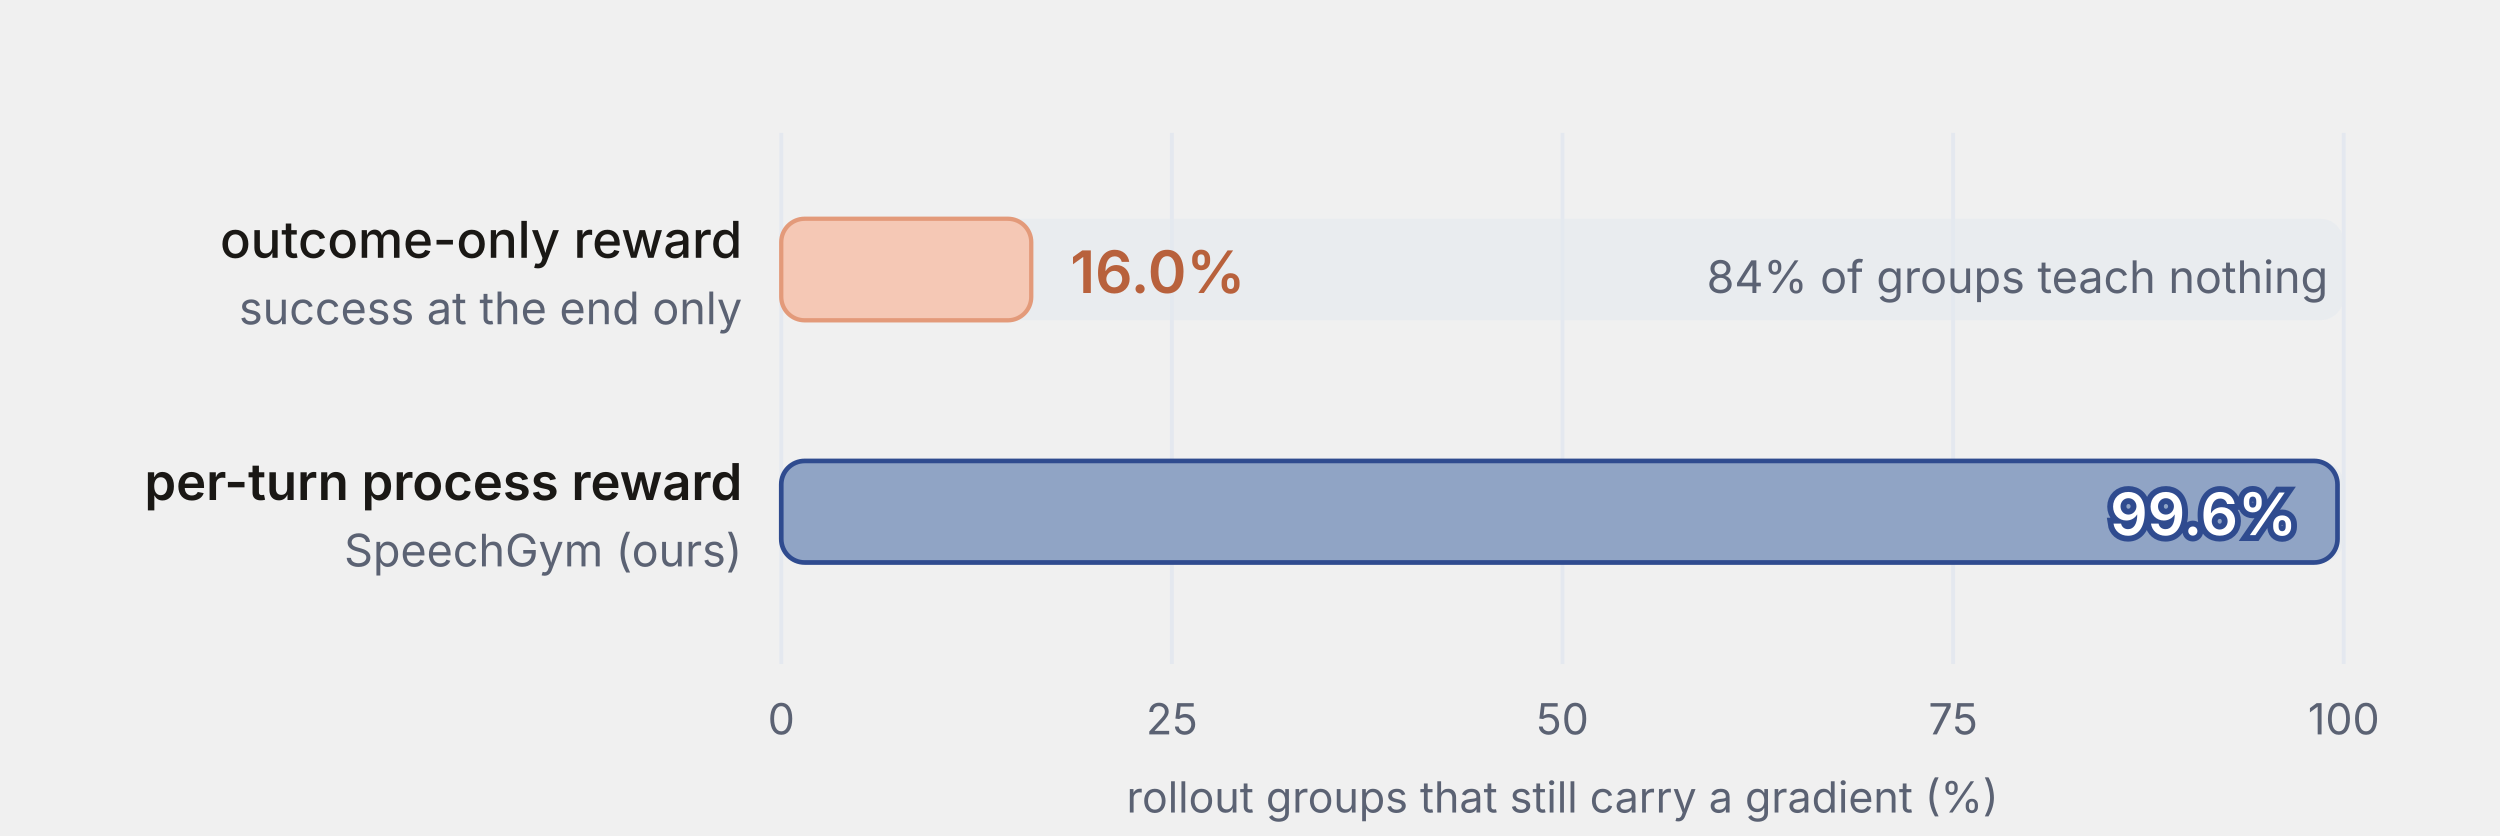
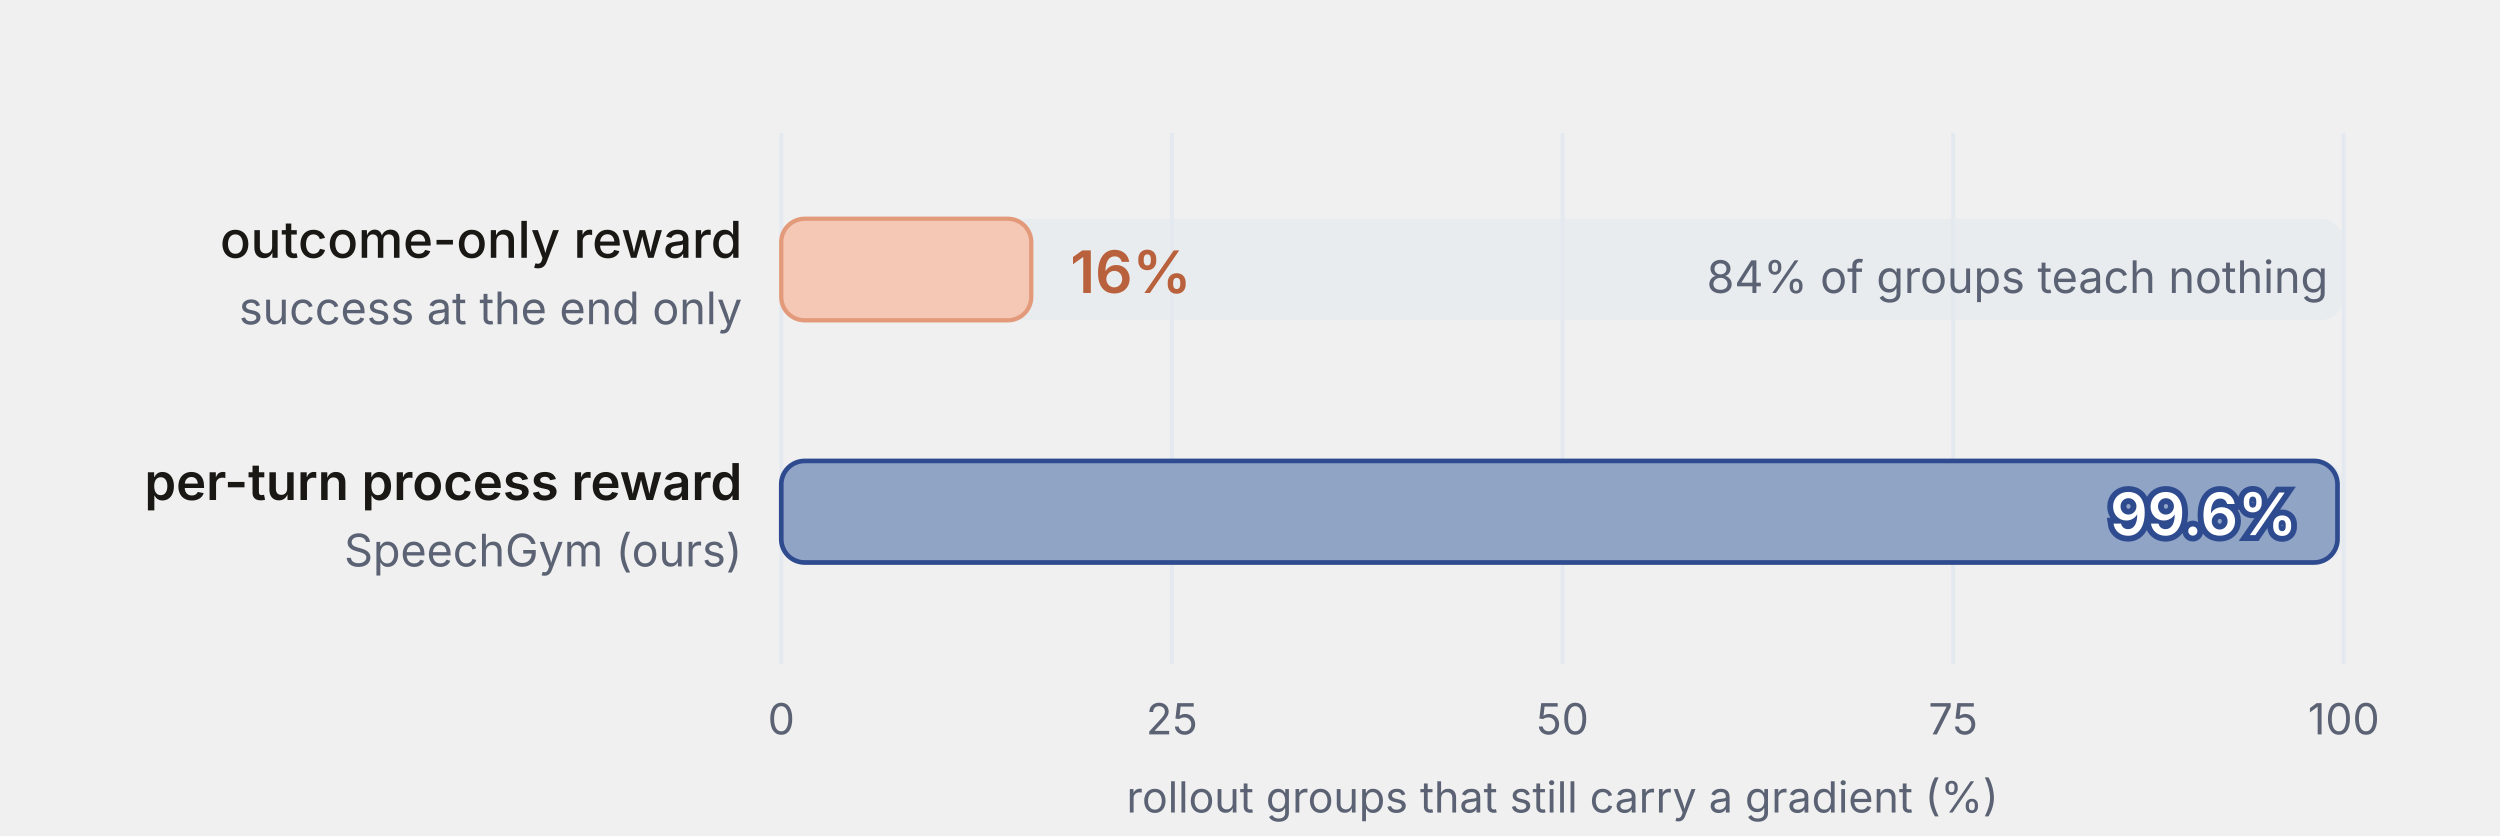
<svg xmlns="http://www.w3.org/2000/svg" viewBox="0 0 640 214" role="img" aria-labelledby="sgg-t sgg-d" fill="currentColor">
  <style>
    .sgg-l{font:500 13px Inter,system-ui,sans-serif;fill:var(--ink,#1a1815)}
    .sgg-s{font:400 11.5px Inter,system-ui,sans-serif;fill:var(--c-ink2,#5B6273)}
    .sgg-v{font:600 15px Inter,system-ui,sans-serif}
    .sgg-t{font:400 11px Inter,system-ui,sans-serif;fill:var(--c-ink2,#5B6273)}
  </style>
  <g stroke="var(--c-grid,#E4E8EF)" stroke-width="1">
    <path d="M200,34 V170" />
    <path d="M300,34 V170" />
    <path d="M400,34 V170" />
    <path d="M500,34 V170" />
    <path d="M600,34 V170" />
  </g>
  <g class="sgg-t" text-anchor="middle">
    <text x="200" y="188">0</text>
    <text x="300" y="188">25</text>
    <text x="400" y="188">50</text>
    <text x="500" y="188">75</text>
    <text x="600" y="188">100</text>
  </g>
  <text class="sgg-t" x="400" y="208" text-anchor="middle">rollout groups that still carry a gradient (%)</text>
  <text class="sgg-l" x="190" y="66" text-anchor="end">outcome-only reward</text>
  <text class="sgg-s" x="190" y="83" text-anchor="end">success at the end only</text>
  <rect x="200" y="56" width="400" height="26" rx="6" fill="var(--c-grid,#E4E8EF)" fill-opacity=".55" />
  <rect x="200" y="56" width="64" height="26" rx="6" fill="var(--c-rl,#F5C8B5)" stroke="var(--c-rl-line,#E39A7A)" stroke-width="1.1" />
-   <text class="sgg-v" x="274" y="75" fill="var(--c-rl-ink,#B8613C)">16.0%</text>
+   <text class="sgg-v" x="274" y="75" fill="var(--c-rl-ink,#B8613C)">16%</text>
  <text class="sgg-s" x="596" y="75" text-anchor="end" fill="var(--c-rl-line,#E39A7A)">84% of groups teach nothing</text>
  <text class="sgg-l" x="190" y="128" text-anchor="end" style="font-weight:600">per-turn process reward</text>
  <text class="sgg-s" x="190" y="145" text-anchor="end">SpeechGym (ours)</text>
  <rect x="200" y="118" width="400" height="26" rx="6" fill="var(--c-grid,#E4E8EF)" fill-opacity=".55" />
  <rect x="200" y="118" width="398.4" height="26" rx="6" fill="var(--c-ours-fill,#90A4C5)" stroke="var(--c-ours,#2F4B8F)" stroke-width="1.2" />
  <text class="sgg-v" x="588" y="137" text-anchor="end" fill="#fff" style="paint-order:stroke;stroke:var(--c-ours,#2F4B8F);stroke-width:3px">99.6%</text>
</svg>
